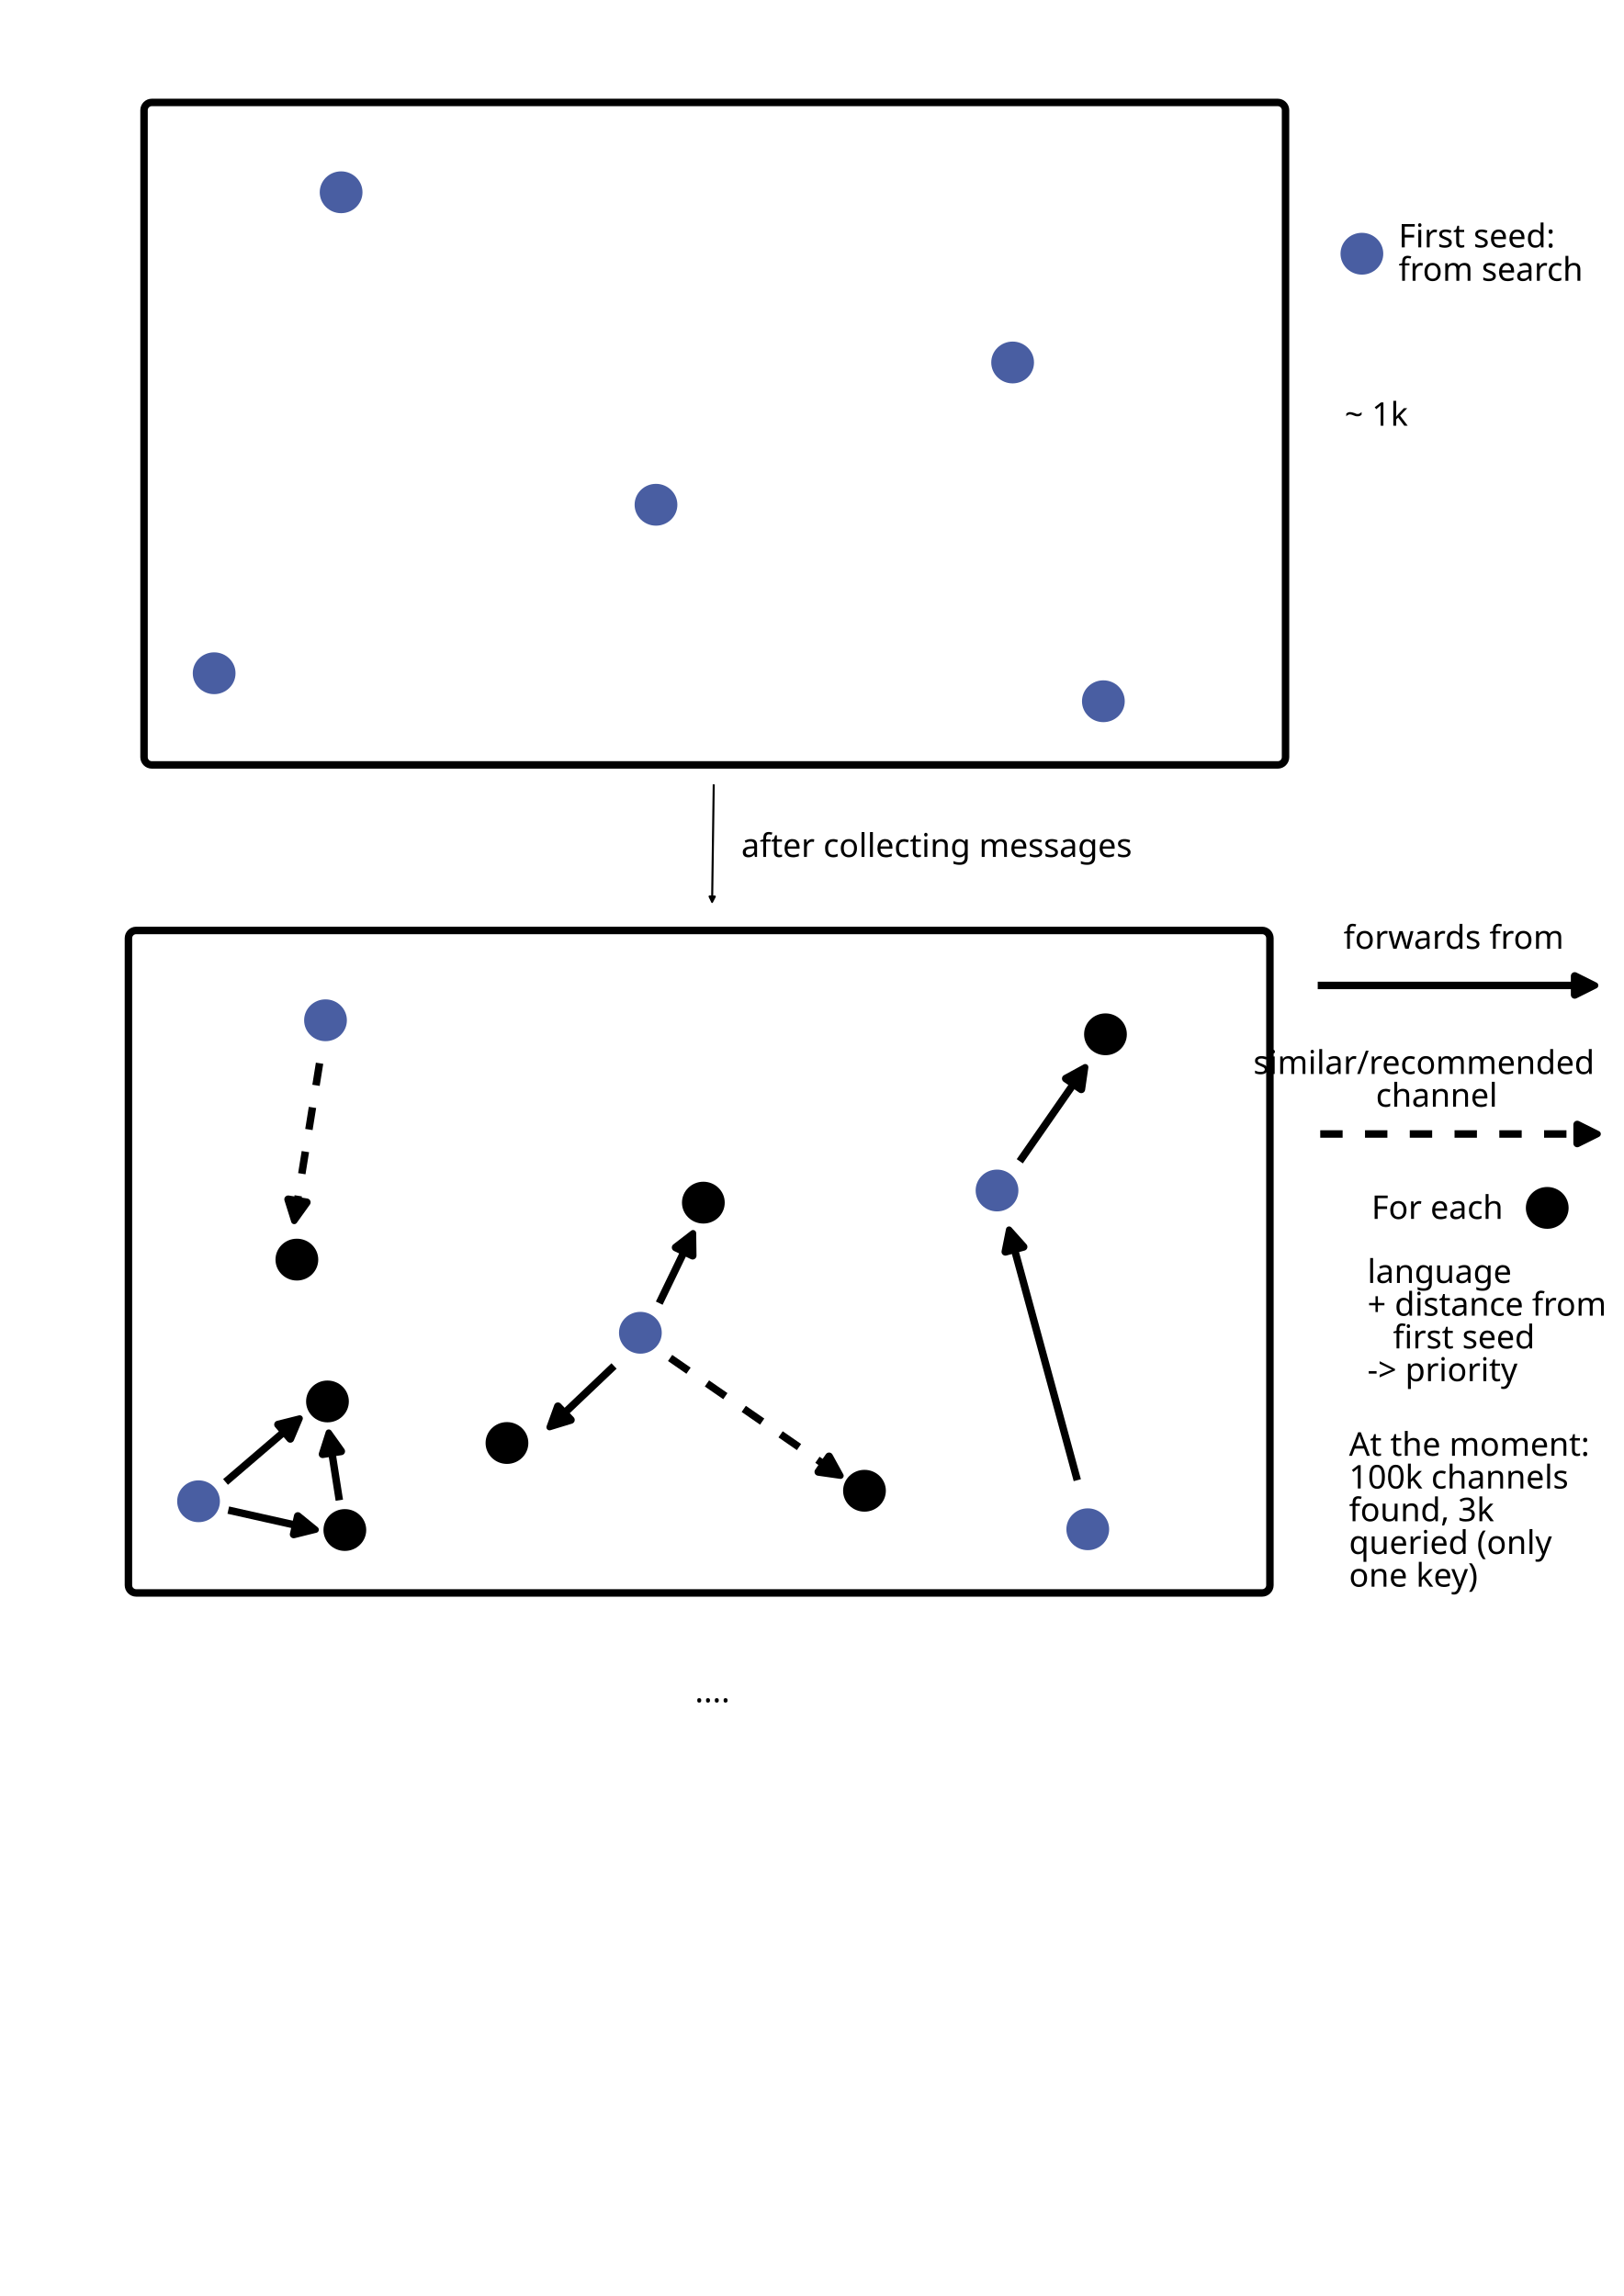
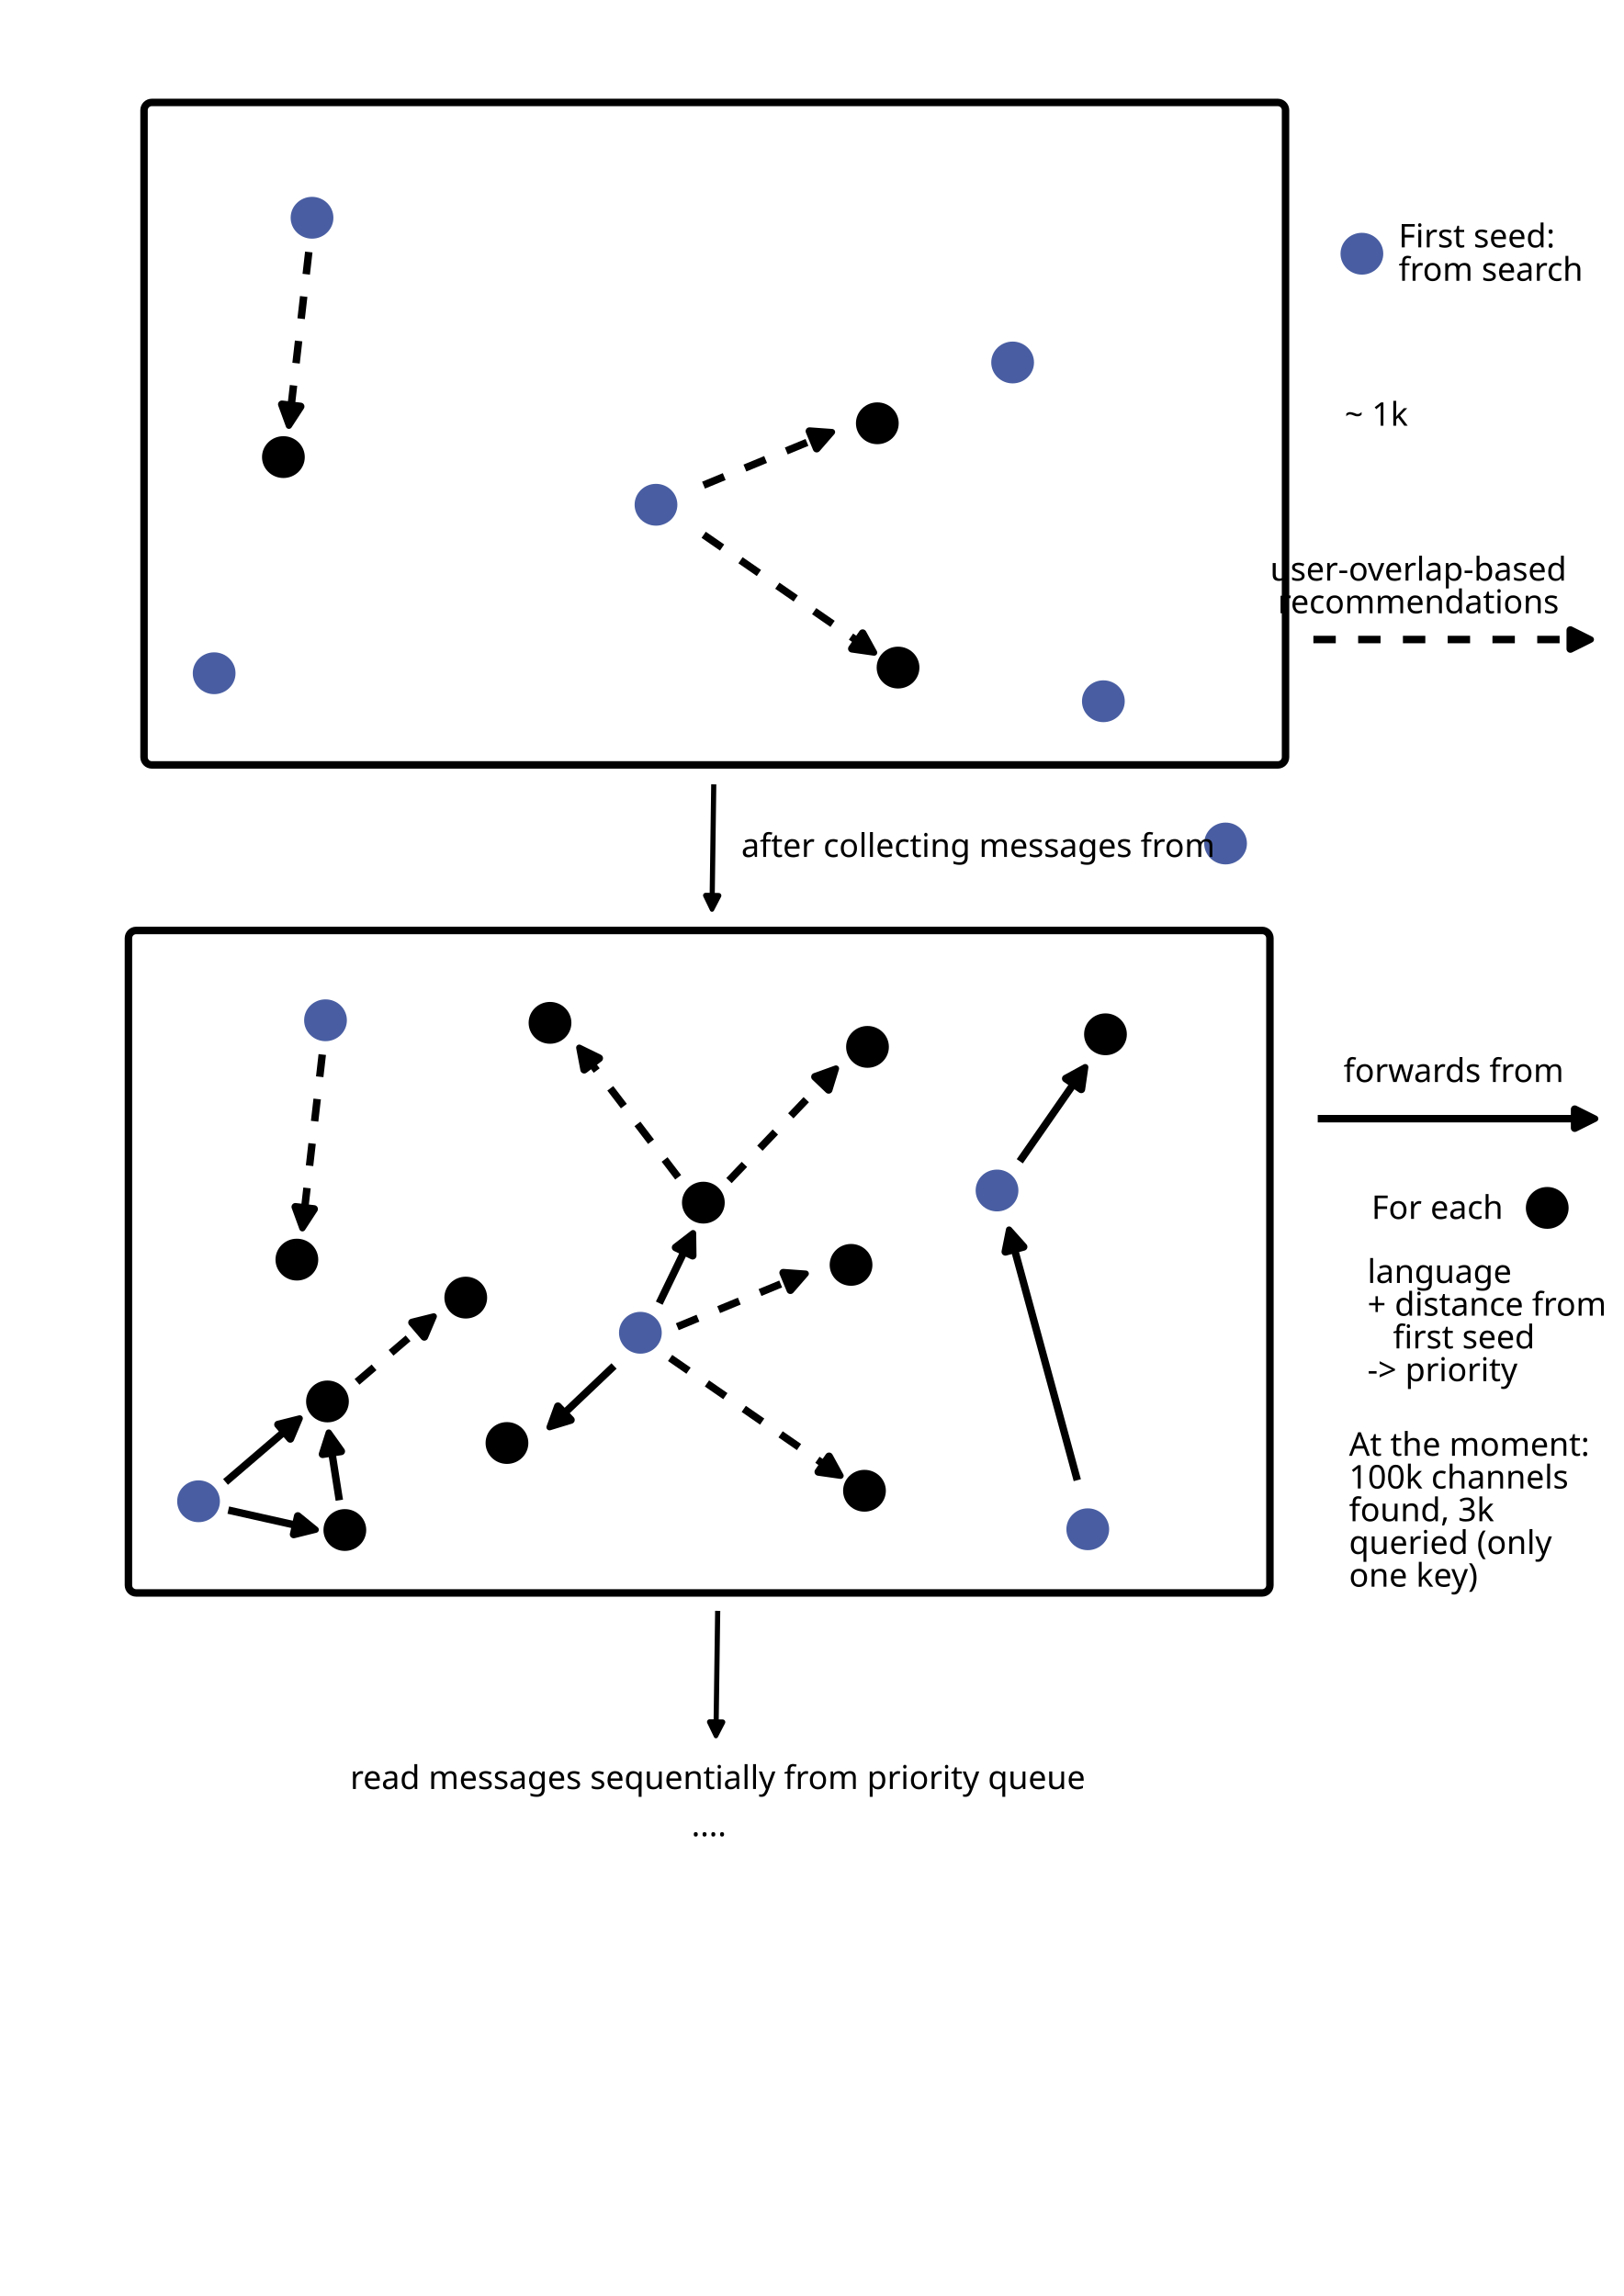
<svg xmlns="http://www.w3.org/2000/svg" width="210mm" height="297mm" viewBox="0 0 210 297" version="1.1" id="svg1">
  <defs id="defs1">
    <rect x="650.221" y="695.662" width="126.412" height="81.421" id="rect17" />
    <rect x="643.695" y="691.245" width="140.96" height="79.711" id="rect14" />
    <marker style="overflow:visible" id="RoundedArrow-6" refX="0" refY="0" orient="auto-start-reverse" markerWidth="0.6" markerHeight="0.6" viewBox="0 0 1 1" preserveAspectRatio="xMidYMid">
      <path transform="scale(0.7)" d="m -0.211,-4.106 6.422,3.211 a 1,1 90 0 1 0,1.789 L -0.211,4.106 A 1.236,1.236 31.717 0 1 -2,3 v -6 a 1.236,1.236 148.283 0 1 1.789,-1.106 z" style="fill:context-stroke;fill-rule:evenodd;stroke:none" id="path8-1" />
    </marker>
    <marker style="overflow:visible" id="RoundedArrow-6-8" refX="0" refY="0" orient="auto-start-reverse" markerWidth="0.6" markerHeight="0.6" viewBox="0 0 1 1" preserveAspectRatio="xMidYMid">
      <path transform="scale(0.7)" d="m -0.211,-4.106 6.422,3.211 a 1,1 90 0 1 0,1.789 L -0.211,4.106 A 1.236,1.236 31.717 0 1 -2,3 v -6 a 1.236,1.236 148.283 0 1 1.789,-1.106 z" style="fill:context-stroke;fill-rule:evenodd;stroke:none" id="path8-1-6" />
    </marker>
    <marker style="overflow:visible" id="RoundedArrow-6-8-6-0" refX="0" refY="0" orient="auto-start-reverse" markerWidth="0.6" markerHeight="0.6" viewBox="0 0 1 1" preserveAspectRatio="xMidYMid">
      <path transform="scale(0.7)" d="m -0.211,-4.106 6.422,3.211 a 1,1 90 0 1 0,1.789 L -0.211,4.106 A 1.236,1.236 31.717 0 1 -2,3 v -6 a 1.236,1.236 148.283 0 1 1.789,-1.106 z" style="fill:context-stroke;fill-rule:evenodd;stroke:none" id="path8-1-6-1-9" />
    </marker>
    <marker style="overflow:visible" id="RoundedArrow-6-8-6-1" refX="0" refY="0" orient="auto-start-reverse" markerWidth="0.6" markerHeight="0.6" viewBox="0 0 1 1" preserveAspectRatio="xMidYMid">
      <path transform="scale(0.7)" d="m -0.211,-4.106 6.422,3.211 a 1,1 90 0 1 0,1.789 L -0.211,4.106 A 1.236,1.236 31.717 0 1 -2,3 v -6 a 1.236,1.236 148.283 0 1 1.789,-1.106 z" style="fill:context-stroke;fill-rule:evenodd;stroke:none" id="path8-1-6-1-5" />
    </marker>
    <marker style="overflow:visible" id="RoundedArrow-6-8-6-3" refX="0" refY="0" orient="auto-start-reverse" markerWidth="0.6" markerHeight="0.6" viewBox="0 0 1 1" preserveAspectRatio="xMidYMid">
      <path transform="scale(0.7)" d="m -0.211,-4.106 6.422,3.211 a 1,1 90 0 1 0,1.789 L -0.211,4.106 A 1.236,1.236 31.717 0 1 -2,3 v -6 a 1.236,1.236 148.283 0 1 1.789,-1.106 z" style="fill:context-stroke;fill-rule:evenodd;stroke:none" id="path8-1-6-1-6" />
    </marker>
    <marker style="overflow:visible" id="RoundedArrow-6-8-6-0-4" refX="0" refY="0" orient="auto-start-reverse" markerWidth="0.6" markerHeight="0.6" viewBox="0 0 1 1" preserveAspectRatio="xMidYMid">
      <path transform="scale(0.7)" d="m -0.211,-4.106 6.422,3.211 a 1,1 90 0 1 0,1.789 L -0.211,4.106 A 1.236,1.236 31.717 0 1 -2,3 v -6 a 1.236,1.236 148.283 0 1 1.789,-1.106 z" style="fill:context-stroke;fill-rule:evenodd;stroke:none" id="path8-1-6-1-9-8" />
    </marker>
    <marker style="overflow:visible" id="RoundedArrow-6-8-6-0-9" refX="0" refY="0" orient="auto-start-reverse" markerWidth="0.6" markerHeight="0.6" viewBox="0 0 1 1" preserveAspectRatio="xMidYMid">
      <path transform="scale(0.7)" d="m -0.211,-4.106 6.422,3.211 a 1,1 90 0 1 0,1.789 L -0.211,4.106 A 1.236,1.236 31.717 0 1 -2,3 v -6 a 1.236,1.236 148.283 0 1 1.789,-1.106 z" style="fill:context-stroke;fill-rule:evenodd;stroke:none" id="path8-1-6-1-9-0" />
    </marker>
    <marker style="overflow:visible" id="RoundedArrow-6-8-6-0-96" refX="0" refY="0" orient="auto-start-reverse" markerWidth="0.6" markerHeight="0.6" viewBox="0 0 1 1" preserveAspectRatio="xMidYMid">
      <path transform="scale(0.7)" d="m -0.211,-4.106 6.422,3.211 a 1,1 90 0 1 0,1.789 L -0.211,4.106 A 1.236,1.236 31.717 0 1 -2,3 v -6 a 1.236,1.236 148.283 0 1 1.789,-1.106 z" style="fill:context-stroke;fill-rule:evenodd;stroke:none" id="path8-1-6-1-9-3" />
    </marker>
    <marker style="overflow:visible" id="RoundedArrow-6-8-6-0-96-3" refX="0" refY="0" orient="auto-start-reverse" markerWidth="0.6" markerHeight="0.6" viewBox="0 0 1 1" preserveAspectRatio="xMidYMid">
      <path transform="scale(0.7)" d="m -0.211,-4.106 6.422,3.211 a 1,1 90 0 1 0,1.789 L -0.211,4.106 A 1.236,1.236 31.717 0 1 -2,3 v -6 a 1.236,1.236 148.283 0 1 1.789,-1.106 z" style="fill:context-stroke;fill-rule:evenodd;stroke:none" id="path8-1-6-1-9-3-0" />
    </marker>
    <marker style="overflow:visible" id="RoundedArrow-6-8-6-0-96-7" refX="0" refY="0" orient="auto-start-reverse" markerWidth="0.6" markerHeight="0.6" viewBox="0 0 1 1" preserveAspectRatio="xMidYMid">
      <path transform="scale(0.7)" d="m -0.211,-4.106 6.422,3.211 a 1,1 90 0 1 0,1.789 L -0.211,4.106 A 1.236,1.236 31.717 0 1 -2,3 v -6 a 1.236,1.236 148.283 0 1 1.789,-1.106 z" style="fill:context-stroke;fill-rule:evenodd;stroke:none" id="path8-1-6-1-9-3-6" />
    </marker>
    <marker style="overflow:visible" id="RoundedArrow-6-2" refX="0" refY="0" orient="auto-start-reverse" markerWidth="0.6" markerHeight="0.6" viewBox="0 0 1 1" preserveAspectRatio="xMidYMid">
      <path transform="scale(0.7)" d="m -0.211,-4.106 6.422,3.211 a 1,1 90 0 1 0,1.789 L -0.211,4.106 A 1.236,1.236 31.717 0 1 -2,3 v -6 a 1.236,1.236 148.283 0 1 1.789,-1.106 z" style="fill:context-stroke;fill-rule:evenodd;stroke:none" id="path8-1-8" />
    </marker>
+     <marker style="overflow:visible" id="RoundedArrow-6-8-6-0-9-0" refX="0" refY="0" orient="auto-start-reverse" markerWidth="0.6" markerHeight="0.6" viewBox="0 0 1 1" preserveAspectRatio="xMidYMid">
+       <path transform="scale(0.7)" d="m -0.211,-4.106 6.422,3.211 a 1,1 90 0 1 0,1.789 L -0.211,4.106 A 1.236,1.236 31.717 0 1 -2,3 v -6 a 1.236,1.236 148.283 0 1 1.789,-1.106 z" style="fill:context-stroke;fill-rule:evenodd;stroke:none" id="path8-1-6-1-9-0-6" />
+     </marker>
+     <marker style="overflow:visible" id="RoundedArrow-6-8-6-1-5" refX="0" refY="0" orient="auto-start-reverse" markerWidth="0.6" markerHeight="0.6" viewBox="0 0 1 1" preserveAspectRatio="xMidYMid">
+       <path transform="scale(0.7)" d="m -0.211,-4.106 6.422,3.211 a 1,1 90 0 1 0,1.789 L -0.211,4.106 A 1.236,1.236 31.717 0 1 -2,3 v -6 a 1.236,1.236 148.283 0 1 1.789,-1.106 z" style="fill:context-stroke;fill-rule:evenodd;stroke:none" id="path8-1-6-1-5-4" />
+     </marker>
+     <marker style="overflow:visible" id="RoundedArrow-6-8-6-1-5-7" refX="0" refY="0" orient="auto-start-reverse" markerWidth="0.6" markerHeight="0.6" viewBox="0 0 1 1" preserveAspectRatio="xMidYMid">
+       <path transform="scale(0.7)" d="m -0.211,-4.106 6.422,3.211 a 1,1 90 0 1 0,1.789 L -0.211,4.106 A 1.236,1.236 31.717 0 1 -2,3 v -6 a 1.236,1.236 148.283 0 1 1.789,-1.106 z" style="fill:context-stroke;fill-rule:evenodd;stroke:none" id="path8-1-6-1-5-4-4" />
+     </marker>
+     <marker style="overflow:visible" id="RoundedArrow-6-8-6-1-5-7-4" refX="0" refY="0" orient="auto-start-reverse" markerWidth="0.6" markerHeight="0.6" viewBox="0 0 1 1" preserveAspectRatio="xMidYMid">
+       <path transform="scale(0.7)" d="m -0.211,-4.106 6.422,3.211 a 1,1 90 0 1 0,1.789 L -0.211,4.106 A 1.236,1.236 31.717 0 1 -2,3 v -6 a 1.236,1.236 148.283 0 1 1.789,-1.106 z" style="fill:context-stroke;fill-rule:evenodd;stroke:none" id="path8-1-6-1-5-4-4-4" />
+     </marker>
+     <marker style="overflow:visible" id="RoundedArrow-6-8-6-0-9-8" refX="0" refY="0" orient="auto-start-reverse" markerWidth="0.6" markerHeight="0.6" viewBox="0 0 1 1" preserveAspectRatio="xMidYMid">
+       <path transform="scale(0.7)" d="m -0.211,-4.106 6.422,3.211 a 1,1 90 0 1 0,1.789 L -0.211,4.106 A 1.236,1.236 31.717 0 1 -2,3 v -6 a 1.236,1.236 148.283 0 1 1.789,-1.106 z" style="fill:context-stroke;fill-rule:evenodd;stroke:none" id="path8-1-6-1-9-0-8" />
+     </marker>
+     <marker style="overflow:visible" id="RoundedArrow-6-8-6-0-9-8-9" refX="0" refY="0" orient="auto-start-reverse" markerWidth="0.6" markerHeight="0.6" viewBox="0 0 1 1" preserveAspectRatio="xMidYMid">
+       <path transform="scale(0.7)" d="m -0.211,-4.106 6.422,3.211 a 1,1 90 0 1 0,1.789 L -0.211,4.106 A 1.236,1.236 31.717 0 1 -2,3 v -6 a 1.236,1.236 148.283 0 1 1.789,-1.106 z" style="fill:context-stroke;fill-rule:evenodd;stroke:none" id="path8-1-6-1-9-0-8-2" />
+     </marker>
+     <marker style="overflow:visible" id="RoundedArrow-6-26" refX="0" refY="0" orient="auto-start-reverse" markerWidth="0.6" markerHeight="0.6" viewBox="0 0 1 1" preserveAspectRatio="xMidYMid">
+       <path transform="scale(0.7)" d="m -0.211,-4.106 6.422,3.211 a 1,1 90 0 1 0,1.789 L -0.211,4.106 A 1.236,1.236 31.717 0 1 -2,3 v -6 a 1.236,1.236 148.283 0 1 1.789,-1.106 z" style="fill:context-stroke;fill-rule:evenodd;stroke:none" id="path8-1-64" />
+     </marker>
+     <marker style="overflow:visible" id="RoundedArrow-6-8-6-0-9-8-5" refX="0" refY="0" orient="auto-start-reverse" markerWidth="0.6" markerHeight="0.6" viewBox="0 0 1 1" preserveAspectRatio="xMidYMid">
+       <path transform="scale(0.7)" d="m -0.211,-4.106 6.422,3.211 a 1,1 90 0 1 0,1.789 L -0.211,4.106 A 1.236,1.236 31.717 0 1 -2,3 v -6 a 1.236,1.236 148.283 0 1 1.789,-1.106 z" style="fill:context-stroke;fill-rule:evenodd;stroke:none" id="path8-1-6-1-9-0-8-9" />
+     </marker>
  </defs>
  <g id="layer1">
    <text xml:space="preserve" style="font-weight:bold;font-size:4.233px;line-height:1;font-family:'CMU Sans Serif';-inkscape-font-specification:'CMU Sans Serif Bold';text-align:start;writing-mode:lr-tb;text-anchor:start;fill:#000000;stroke-width:0.265;stroke-miterlimit:4.1;paint-order:stroke fill markers" x="180.882" y="31.997" id="text1">
      <tspan id="tspan1" style="font-style:normal;font-variant:normal;font-weight:normal;font-stretch:normal;font-family:'Fira Sans';-inkscape-font-specification:'Fira Sans';text-align:start;text-anchor:start;stroke-width:0.265" x="180.882" y="31.997">First seed:</tspan>
      <tspan style="font-style:normal;font-variant:normal;font-weight:normal;font-stretch:normal;font-family:'Fira Sans';-inkscape-font-specification:'Fira Sans';text-align:start;text-anchor:start;stroke-width:0.265" x="180.882" y="36.317" id="tspan2">from search</tspan>
    </text>
    <ellipse style="fill:#495ea2;fill-opacity:1;stroke-width:0.158;stroke-miterlimit:4.1;paint-order:stroke fill markers" id="path1" cx="84.842" cy="65.294" rx="2.765" ry="2.705" />
    <ellipse style="fill:#495ea2;fill-opacity:1;stroke-width:0.158;stroke-miterlimit:4.1;paint-order:stroke fill markers" id="path1-2" cx="142.703" cy="90.71" rx="2.765" ry="2.705" />
    <ellipse style="fill:#495ea2;fill-opacity:1;stroke-width:0.158;stroke-miterlimit:4.1;paint-order:stroke fill markers" id="path1-3" cx="27.697" cy="87.089" rx="2.765" ry="2.705" />
-     <ellipse style="fill:#495ea2;fill-opacity:1;stroke-width:0.158;stroke-miterlimit:4.1;paint-order:stroke fill markers" id="path1-93" cx="44.118" cy="24.872" rx="2.765" ry="2.705" />
    <ellipse style="fill:#495ea2;fill-opacity:1;stroke-width:0.158;stroke-miterlimit:4.1;paint-order:stroke fill markers" id="path1-7" cx="130.967" cy="46.889" rx="2.765" ry="2.705" />
    <ellipse style="fill:#495ea2;fill-opacity:1;stroke-width:0.158;stroke-miterlimit:4.1;paint-order:stroke fill markers" id="path1-9" cx="176.139" cy="32.82" rx="2.765" ry="2.705" />
-     <path style="fill:none;stroke:#000000;stroke-width:0.965;stroke-linecap:butt;stroke-linejoin:miter;stroke-dasharray:none;stroke-opacity:1;marker-end:url(#RoundedArrow-6)" d="m 170.428,127.472 h 33.547" id="path2-6" />
+     <ellipse style="fill:#495ea2;fill-opacity:1;stroke-width:0.158;stroke-miterlimit:4.1;paint-order:stroke fill markers" id="path1-9-3" cx="158.507" cy="109.11" rx="2.765" ry="2.705" />
+     <path style="fill:none;stroke:#000000;stroke-width:0.965;stroke-linecap:butt;stroke-linejoin:miter;stroke-dasharray:none;stroke-opacity:1;marker-end:url(#RoundedArrow-6)" d="m 170.428,144.706 h 33.547" id="path2-6" />
    <path style="fill:none;stroke:#000000;stroke-width:0.965;stroke-linecap:butt;stroke-linejoin:miter;stroke-dasharray:none;stroke-opacity:1;marker-end:url(#RoundedArrow-6-8)" d="m 139.33,191.471 -8.207,-30.164" id="path2-6-8" />
    <path style="fill:none;stroke:#000000;stroke-width:0.965;stroke-linecap:butt;stroke-linejoin:miter;stroke-dasharray:none;stroke-opacity:1;marker-end:url(#RoundedArrow-6-8-6-0)" d="m 85.264,168.569 3.356,-6.95" id="path2-6-8-9-7" />
    <path style="fill:none;stroke:#000000;stroke-width:0.965;stroke-linecap:butt;stroke-linejoin:miter;stroke-dasharray:none;stroke-opacity:1;marker-end:url(#RoundedArrow-6-8-6-0-4)" d="m 131.894,150.218 7.131,-10.258" id="path2-6-8-9-7-2" />
-     <text xml:space="preserve" style="font-size:4.233px;line-height:1;font-family:'Fira Sans';-inkscape-font-specification:'Fira Sans';text-align:start;writing-mode:lr-tb;text-anchor:start;fill:#495ea2;stroke-width:0.965;stroke-miterlimit:4.1;stroke-dasharray:none;paint-order:stroke fill markers" x="173.763" y="122.729" id="text3">
-       <tspan id="tspan3" style="fill:#000000;fill-opacity:1;stroke-width:0.965" x="173.763" y="122.729">forwards from</tspan>
+     <text xml:space="preserve" style="font-size:4.233px;line-height:1;font-family:'Fira Sans';-inkscape-font-specification:'Fira Sans';text-align:start;writing-mode:lr-tb;text-anchor:start;fill:#495ea2;stroke-width:0.965;stroke-miterlimit:4.1;stroke-dasharray:none;paint-order:stroke fill markers" x="173.763" y="139.962" id="text3">
+       <tspan id="tspan3" style="fill:#000000;fill-opacity:1;stroke-width:0.965" x="173.763" y="139.962">forwards from</tspan>
    </text>
-     <path style="fill:none;stroke:#000000;stroke-width:0.965;stroke-linecap:butt;stroke-linejoin:miter;stroke-dasharray:2.895, 2.895;stroke-dashoffset:0;stroke-opacity:1;marker-end:url(#RoundedArrow-6-2)" d="m 170.752,146.688 h 33.547" id="path2-6-7" />
-     <text xml:space="preserve" style="font-size:4.233px;line-height:1;font-family:'Fira Sans';-inkscape-font-specification:'Fira Sans';text-align:center;writing-mode:lr-tb;text-anchor:middle;fill:#495ea2;stroke-width:0.965;stroke-miterlimit:4.1;stroke-dasharray:none;paint-order:stroke fill markers" x="188.01" y="138.923" id="text3-3">
-       <tspan id="tspan3-6" style="text-align:center;text-anchor:middle;fill:#000000;fill-opacity:1;stroke-width:0.965" x="188.01" y="138.923">similar/recommended</tspan>
-       <tspan style="text-align:center;text-anchor:middle;fill:#000000;fill-opacity:1;stroke-width:0.965" x="188.01" y="143.156" id="tspan17"> channel</tspan>
+     <path style="fill:none;stroke:#000000;stroke-width:0.965;stroke-linecap:butt;stroke-linejoin:miter;stroke-dasharray:2.895, 2.895;stroke-dashoffset:0;stroke-opacity:1;marker-end:url(#RoundedArrow-6-2)" d="m 169.866,82.726 h 33.547" id="path2-6-7" />
+     <text xml:space="preserve" style="font-size:4.233px;line-height:1;font-family:'Fira Sans';-inkscape-font-specification:'Fira Sans';text-align:center;writing-mode:lr-tb;text-anchor:middle;fill:#495ea2;stroke-width:0.965;stroke-miterlimit:4.1;stroke-dasharray:none;paint-order:stroke fill markers" x="187.292" y="70.865" id="text3-3">
+       <tspan style="text-align:center;text-anchor:middle;fill:#000000;fill-opacity:1;stroke-width:0.965" x="187.292" y="70.865" id="tspan12" />
+       <tspan style="text-align:center;text-anchor:middle;fill:#000000;fill-opacity:1;stroke-width:0.965" x="187.292" y="75.098" id="tspan13">user-overlap-based</tspan>
+       <tspan style="text-align:center;text-anchor:middle;fill:#000000;fill-opacity:1;stroke-width:0.965" x="187.292" y="79.332" id="tspan15">recommendations</tspan>
+       <tspan style="text-align:center;text-anchor:middle;fill:#000000;fill-opacity:1;stroke-width:0.965" x="187.292" y="83.565" id="tspan17" />
    </text>
    <rect style="fill:none;fill-opacity:1;stroke-width:0.965;stroke-miterlimit:4.1;stroke-dasharray:none;paint-order:stroke fill markers;stroke:#000000;stroke-opacity:1" id="rect4" width="147.634" height="85.695" x="18.629" y="13.251" rx="1" ry="1" />
    <ellipse style="fill:#495ea2;fill-opacity:1;stroke-width:0.158;stroke-miterlimit:4.1;paint-order:stroke fill markers" id="path1-25" cx="82.823" cy="172.401" rx="2.765" ry="2.705" />
    <ellipse style="fill:#000000;fill-opacity:1;stroke-width:0.158;stroke-miterlimit:4.1;paint-order:stroke fill markers" id="path1-25-4" cx="111.806" cy="192.837" rx="2.765" ry="2.705" />
    <ellipse style="fill:#000000;fill-opacity:1;stroke-width:0.158;stroke-miterlimit:4.1;paint-order:stroke fill markers" id="path1-25-4-6" cx="65.567" cy="186.661" rx="2.765" ry="2.705" />
    <ellipse style="fill:#000000;fill-opacity:1;stroke-width:0.158;stroke-miterlimit:4.1;paint-order:stroke fill markers" id="path1-25-4-66" cx="90.968" cy="155.568" rx="2.765" ry="2.705" />
+     <ellipse style="fill:#000000;fill-opacity:1;stroke-width:0.158;stroke-miterlimit:4.1;paint-order:stroke fill markers" id="path1-25-4-66-7" cx="112.197" cy="135.42" rx="2.765" ry="2.705" />
+     <ellipse style="fill:#000000;fill-opacity:1;stroke-width:0.158;stroke-miterlimit:4.1;paint-order:stroke fill markers" id="path1-25-4-66-72" cx="71.135" cy="132.31" rx="2.765" ry="2.705" />
+     <ellipse style="fill:#000000;fill-opacity:1;stroke-width:0.158;stroke-miterlimit:4.1;paint-order:stroke fill markers" id="path1-25-4-66-72-0" cx="60.238" cy="167.853" rx="2.765" ry="2.705" />
    <ellipse style="fill:#000000;fill-opacity:1;stroke-width:0.158;stroke-miterlimit:4.1;paint-order:stroke fill markers" id="path1-25-4-0" cx="142.975" cy="133.792" rx="2.765" ry="2.705" />
    <ellipse style="fill:#000000;fill-opacity:1;stroke-width:0.158;stroke-miterlimit:4.1;paint-order:stroke fill markers" id="path1-25-4-1" cx="38.396" cy="162.939" rx="2.765" ry="2.705" />
    <ellipse style="fill:#000000;fill-opacity:1;stroke-width:0.158;stroke-miterlimit:4.1;paint-order:stroke fill markers" id="path1-25-4-1-5" cx="42.353" cy="181.284" rx="2.765" ry="2.705" />
    <ellipse style="fill:#000000;fill-opacity:1;stroke-width:0.158;stroke-miterlimit:4.1;paint-order:stroke fill markers" id="path1-25-4-1-8" cx="44.6" cy="197.916" rx="2.765" ry="2.705" />
    <ellipse style="fill:#495ea2;fill-opacity:1;stroke-width:0.158;stroke-miterlimit:4.1;paint-order:stroke fill markers" id="path1-2-4" cx="140.685" cy="197.818" rx="2.765" ry="2.705" />
    <ellipse style="fill:#495ea2;fill-opacity:1;stroke-width:0.158;stroke-miterlimit:4.1;paint-order:stroke fill markers" id="path1-3-7" cx="25.679" cy="194.197" rx="2.765" ry="2.705" />
    <ellipse style="fill:#495ea2;fill-opacity:1;stroke-width:0.158;stroke-miterlimit:4.1;paint-order:stroke fill markers" id="path1-93-4" cx="42.099" cy="131.979" rx="2.765" ry="2.705" />
    <ellipse style="fill:#495ea2;fill-opacity:1;stroke-width:0.158;stroke-miterlimit:4.1;paint-order:stroke fill markers" id="path1-7-4" cx="128.949" cy="153.997" rx="2.765" ry="2.705" />
    <rect style="fill:none;fill-opacity:1;stroke:#000000;stroke-width:0.965;stroke-miterlimit:4.1;stroke-dasharray:none;stroke-opacity:1;paint-order:stroke fill markers" id="rect4-3" width="147.634" height="85.695" x="16.61" y="120.358" rx="1" ry="1" />
-     <path style="fill:none;stroke:#000000;stroke-width:0.265;stroke-linecap:butt;stroke-linejoin:miter;stroke-dasharray:none;stroke-opacity:1;marker-end:url(#RoundedArrow-6)" d="m 92.311,101.46 -0.202,14.597" id="path4" />
+     <path style="fill:none;stroke:#000000;stroke-width:0.665;stroke-linecap:butt;stroke-linejoin:miter;stroke-dasharray:none;stroke-opacity:1;marker-end:url(#RoundedArrow-6)" d="m 92.311,101.46 -0.202,14.597" id="path4" />
+     <path style="fill:none;stroke:#000000;stroke-width:0.665;stroke-linecap:butt;stroke-linejoin:miter;stroke-dasharray:none;stroke-opacity:1;marker-end:url(#RoundedArrow-6-26)" d="m 92.821,208.371 -0.202,14.597" id="path4-5" />
    <text xml:space="preserve" style="font-size:4.233px;line-height:1;font-family:'Fira Sans';-inkscape-font-specification:'Fira Sans';text-align:start;writing-mode:lr-tb;text-anchor:start;fill:#495ea2;fill-opacity:1;stroke:#000000;stroke-width:0.265;stroke-miterlimit:4.1;stroke-dasharray:none;stroke-opacity:1;paint-order:stroke fill markers" x="95.877" y="110.85" id="text4">
-       <tspan id="tspan4" style="fill:#000000;fill-opacity:1;stroke:none;stroke-width:0.265" x="95.877" y="110.85">after collecting messages</tspan>
+       <tspan id="tspan4" style="fill:#000000;fill-opacity:1;stroke:none;stroke-width:0.265" x="95.877" y="110.85">after collecting messages from </tspan>
    </text>
    <path style="fill:none;stroke:#000000;stroke-width:0.965;stroke-linecap:butt;stroke-linejoin:miter;stroke-dasharray:2.895,2.895;stroke-opacity:1;marker-end:url(#RoundedArrow-6-8-6-1);stroke-dashoffset:0" d="m 86.669,175.661 20.12,13.909" id="path2-6-8-9-77" />
+     <ellipse style="fill:#000000;fill-opacity:1;stroke-width:0.158;stroke-miterlimit:4.1;paint-order:stroke fill markers" id="path1-25-4-65" cx="116.147" cy="86.355" rx="2.765" ry="2.705" />
+     <path style="fill:none;stroke:#000000;stroke-width:0.965;stroke-linecap:butt;stroke-linejoin:miter;stroke-dasharray:2.895, 2.895;stroke-dashoffset:0;stroke-opacity:1;marker-end:url(#RoundedArrow-6-8-6-1-5)" d="m 91.01,69.179 20.12,13.909" id="path2-6-8-9-77-6" />
+     <ellipse style="fill:#000000;fill-opacity:1;stroke-width:0.158;stroke-miterlimit:4.1;paint-order:stroke fill markers" id="path1-25-4-65-2" cx="113.467" cy="54.754" rx="2.765" ry="2.705" />
+     <path style="fill:none;stroke:#000000;stroke-width:0.965;stroke-linecap:butt;stroke-linejoin:miter;stroke-dasharray:2.895, 2.895;stroke-dashoffset:0;stroke-opacity:1;marker-end:url(#RoundedArrow-6-8-6-1-5-7)" d="M 90.991,62.757 105.446,56.782" id="path2-6-8-9-77-6-5" />
+     <ellipse style="fill:#000000;fill-opacity:1;stroke-width:0.158;stroke-miterlimit:4.1;paint-order:stroke fill markers" id="path1-25-4-65-2-0" cx="110.07" cy="163.618" rx="2.765" ry="2.705" />
+     <path style="fill:none;stroke:#000000;stroke-width:0.965;stroke-linecap:butt;stroke-linejoin:miter;stroke-dasharray:2.895, 2.895;stroke-dashoffset:0;stroke-opacity:1;marker-end:url(#RoundedArrow-6-8-6-1-5-7-4)" d="m 87.594,171.621 14.455,-5.976" id="path2-6-8-9-77-6-5-7" />
    <path style="fill:none;stroke:#000000;stroke-width:0.965;stroke-linecap:butt;stroke-linejoin:miter;stroke-dasharray:none;stroke-opacity:1;marker-end:url(#RoundedArrow-6-8-6-3)" d="m 79.415,176.696 -6.645,6.312" id="path2-6-8-9-6" />
-     <path style="fill:none;stroke:#000000;stroke-width:0.965;stroke-linecap:butt;stroke-linejoin:miter;stroke-dasharray:2.895,2.895;stroke-opacity:1;marker-end:url(#RoundedArrow-6-8-6-0-9);stroke-dashoffset:0" d="M 41.33,137.534 38.423,155.64" id="path2-6-8-9-7-8" />
+     <path style="fill:none;stroke:#000000;stroke-width:0.965;stroke-linecap:butt;stroke-linejoin:miter;stroke-dasharray:2.895, 2.895;stroke-dashoffset:0;stroke-opacity:1;marker-end:url(#RoundedArrow-6-8-6-0-9)" d="m 41.679,136.409 -2.304,20.155" id="path2-6-8-9-7-8" />
+     <path style="fill:none;stroke:#000000;stroke-width:0.965;stroke-linecap:butt;stroke-linejoin:miter;stroke-dasharray:2.895, 2.895;stroke-dashoffset:0;stroke-opacity:1;marker-end:url(#RoundedArrow-6-8-6-0-9-8)" d="M 87.711,152.289 76.337,137.381" id="path2-6-8-9-7-8-3" />
+     <path style="fill:none;stroke:#000000;stroke-width:0.965;stroke-linecap:butt;stroke-linejoin:miter;stroke-dasharray:2.895, 2.895;stroke-dashoffset:0;stroke-opacity:1;marker-end:url(#RoundedArrow-6-8-6-0-9-8-5)" d="m 46.174,178.754 8.148,-6.954" id="path2-6-8-9-7-8-3-9" />
+     <path style="fill:none;stroke:#000000;stroke-width:0.965;stroke-linecap:butt;stroke-linejoin:miter;stroke-dasharray:2.895, 2.895;stroke-dashoffset:0;stroke-opacity:1;marker-end:url(#RoundedArrow-6-8-6-0-9-8-9)" d="M 94.282,152.715 106.505,139.91" id="path2-6-8-9-7-8-3-6" />
+     <ellipse style="fill:#000000;fill-opacity:1;stroke-width:0.158;stroke-miterlimit:4.1;paint-order:stroke fill markers" id="path1-25-4-1-2" cx="36.653" cy="59.128" rx="2.765" ry="2.705" />
+     <ellipse style="fill:#495ea2;fill-opacity:1;stroke-width:0.158;stroke-miterlimit:4.1;paint-order:stroke fill markers" id="path1-93-4-0" cx="40.355" cy="28.168" rx="2.765" ry="2.705" />
+     <path style="fill:none;stroke:#000000;stroke-width:0.965;stroke-linecap:butt;stroke-linejoin:miter;stroke-dasharray:2.895, 2.895;stroke-dashoffset:0;stroke-opacity:1;marker-end:url(#RoundedArrow-6-8-6-0-9-0)" d="m 39.935,32.598 -2.304,20.155" id="path2-6-8-9-7-8-6" />
    <path style="fill:none;stroke:#000000;stroke-width:0.965;stroke-linecap:butt;stroke-linejoin:miter;stroke-dasharray:none;stroke-opacity:1;marker-end:url(#RoundedArrow-6-8-6-0-96)" d="m 29.169,191.7 7.82,-6.702" id="path2-6-8-9-7-5" />
    <path style="fill:none;stroke:#000000;stroke-width:0.965;stroke-linecap:butt;stroke-linejoin:miter;stroke-dasharray:none;stroke-opacity:1;marker-end:url(#RoundedArrow-6-8-6-0-96-3)" d="m 29.526,195.341 9.027,2.023" id="path2-6-8-9-7-5-4" />
    <path style="fill:none;stroke:#000000;stroke-width:0.965;stroke-linecap:butt;stroke-linejoin:miter;stroke-dasharray:none;stroke-opacity:1;marker-end:url(#RoundedArrow-6-8-6-0-96-7)" d="m 43.886,194.06 -1.009,-6.444" id="path2-6-8-9-7-5-1" />
    <ellipse style="fill:#000000;fill-opacity:1;stroke-width:0.158;stroke-miterlimit:4.1;paint-order:stroke fill markers" id="path1-25-4-0-6" cx="200.11" cy="156.248" rx="2.765" ry="2.705" />
    <text xml:space="preserve" style="font-size:4.233px;line-height:1;font-family:'Fira Sans';-inkscape-font-specification:'Fira Sans';text-align:start;writing-mode:lr-tb;text-anchor:start;fill:#000000;fill-opacity:1;stroke:none;stroke-width:0.265;stroke-miterlimit:4.1;stroke-dasharray:none;stroke-opacity:1;paint-order:stroke fill markers" x="177.383" y="157.674" id="text5">
      <tspan id="tspan5" style="stroke-width:0.265" x="177.383" y="157.674">For each </tspan>
    </text>
    <text xml:space="preserve" style="font-size:4.233px;line-height:1;font-family:'Fira Sans';-inkscape-font-specification:'Fira Sans';text-align:start;writing-mode:lr-tb;text-anchor:start;fill:#000000;fill-opacity:1;stroke:none;stroke-width:0.265;stroke-miterlimit:4.1;stroke-dasharray:none;stroke-opacity:1;paint-order:stroke fill markers" x="176.852" y="165.957" id="text6">
      <tspan id="tspan6" style="stroke-width:0.265" x="176.852" y="165.957">language</tspan>
      <tspan style="stroke-width:0.265" x="176.852" y="170.19" id="tspan7">+ distance from</tspan>
      <tspan style="stroke-width:0.265" x="176.852" y="174.423" id="tspan8">   first seed</tspan>
      <tspan style="stroke-width:0.265" x="176.852" y="178.657" id="tspan9">-&gt; priority</tspan>
    </text>
-     <text xml:space="preserve" style="font-size:4.233px;line-height:1;font-family:'Fira Sans';-inkscape-font-specification:'Fira Sans';text-align:start;writing-mode:lr-tb;text-anchor:start;fill:#000000;fill-opacity:1;stroke:none;stroke-width:0.265;stroke-miterlimit:4.1;stroke-dasharray:none;stroke-opacity:1;paint-order:stroke fill markers" x="89.869" y="220.176" id="text10">
-       <tspan id="tspan10" style="stroke-width:0.265" x="89.869" y="220.176">....</tspan>
+     <text xml:space="preserve" style="font-size:4.233px;line-height:1;font-family:'Fira Sans';-inkscape-font-specification:'Fira Sans';text-align:start;writing-mode:lr-tb;text-anchor:start;fill:#000000;fill-opacity:1;stroke:none;stroke-width:0.265;stroke-miterlimit:4.1;stroke-dasharray:none;stroke-opacity:1;paint-order:stroke fill markers" x="89.418" y="237.505" id="text10">
+       <tspan id="tspan10" style="stroke-width:0.265" x="89.418" y="237.505">....</tspan>
    </text>
    <text xml:space="preserve" style="font-size:4.233px;line-height:1;font-family:'Fira Sans';-inkscape-font-specification:'Fira Sans';text-align:start;writing-mode:lr-tb;text-anchor:start;fill:#000000;fill-opacity:1;stroke:none;stroke-width:0.265;stroke-miterlimit:4.1;stroke-dasharray:none;stroke-opacity:1;paint-order:stroke fill markers" x="173.899" y="55.069" id="text11">
      <tspan id="tspan11" style="stroke-width:0.265" x="173.899" y="55.069">~ 1k</tspan>
    </text>
    <text xml:space="preserve" style="font-size:4.233px;line-height:1;font-family:'Fira Sans';-inkscape-font-specification:'Fira Sans';text-align:start;writing-mode:lr-tb;text-anchor:start;fill:#000000;fill-opacity:1;stroke:none;stroke-width:0.265;stroke-miterlimit:4.1;stroke-dasharray:none;stroke-opacity:1;paint-order:stroke fill markers" x="173.963" y="191.812" id="text12">
      <tspan style="stroke-width:0.265" x="173.963" y="191.812" id="tspan14" />
    </text>
    <text xml:space="preserve" transform="scale(0.2645833)" id="text14" style="font-size:16px;line-height:1;font-family:'Fira Sans';-inkscape-font-specification:'Fira Sans';text-align:start;writing-mode:lr-tb;white-space:pre;shape-inside:url(#rect14);display:inline;fill:#000000;fill-opacity:1;stroke:none;stroke-width:1.002;stroke-miterlimit:4.1;stroke-dasharray:none;stroke-opacity:1;paint-order:stroke fill markers" />
    <text xml:space="preserve" transform="matrix(0.2645833,0,0,0.2645833,2.436316,0.9506516)" id="text17" style="font-size:16px;line-height:1;font-family:'Fira Sans';-inkscape-font-specification:'Fira Sans';text-align:start;writing-mode:lr-tb;white-space:pre;shape-inside:url(#rect17);display:inline;fill:#000000;fill-opacity:1;stroke:none;stroke-width:1.002;stroke-miterlimit:4.1;stroke-dasharray:none;stroke-opacity:1;paint-order:stroke fill markers">
-       <tspan x="650.221" y="708.129" id="tspan19">At the moment:
+       <tspan x="650.221" y="708.129" id="tspan18">At the moment:
</tspan>
-       <tspan x="650.221" y="724.129" id="tspan20">100k channels </tspan>
-       <tspan x="650.221" y="740.129" id="tspan21">found, 3k </tspan>
-       <tspan x="650.221" y="756.129" id="tspan22">queried (only </tspan>
-       <tspan x="650.221" y="772.129" id="tspan23">one key)</tspan>
+       <tspan x="650.221" y="724.129" id="tspan24">100k channels </tspan>
+       <tspan x="650.221" y="740.129" id="tspan25">found, 3k </tspan>
+       <tspan x="650.221" y="756.129" id="tspan26">queried (only </tspan>
+       <tspan x="650.221" y="772.129" id="tspan27">one key)</tspan>
+     </text>
+     <text xml:space="preserve" style="font-weight:300;font-size:4.233px;line-height:1;font-family:'Fira Sans';-inkscape-font-specification:'Fira Sans Light';text-align:center;writing-mode:lr-tb;text-anchor:middle;fill:#000000;stroke-width:0.265;stroke-miterlimit:4.1;stroke-dasharray:2.895, 2.895;paint-order:stroke fill markers" x="95.582" y="231.411" id="text16">
+       <tspan id="tspan16" style="font-style:normal;font-variant:normal;font-weight:normal;font-stretch:normal;font-family:'Fira Sans';-inkscape-font-specification:'Fira Sans';stroke-width:0.265" x="95.582" y="231.411">read messages sequentially from priority queue</tspan>
    </text>
  </g>
</svg>
